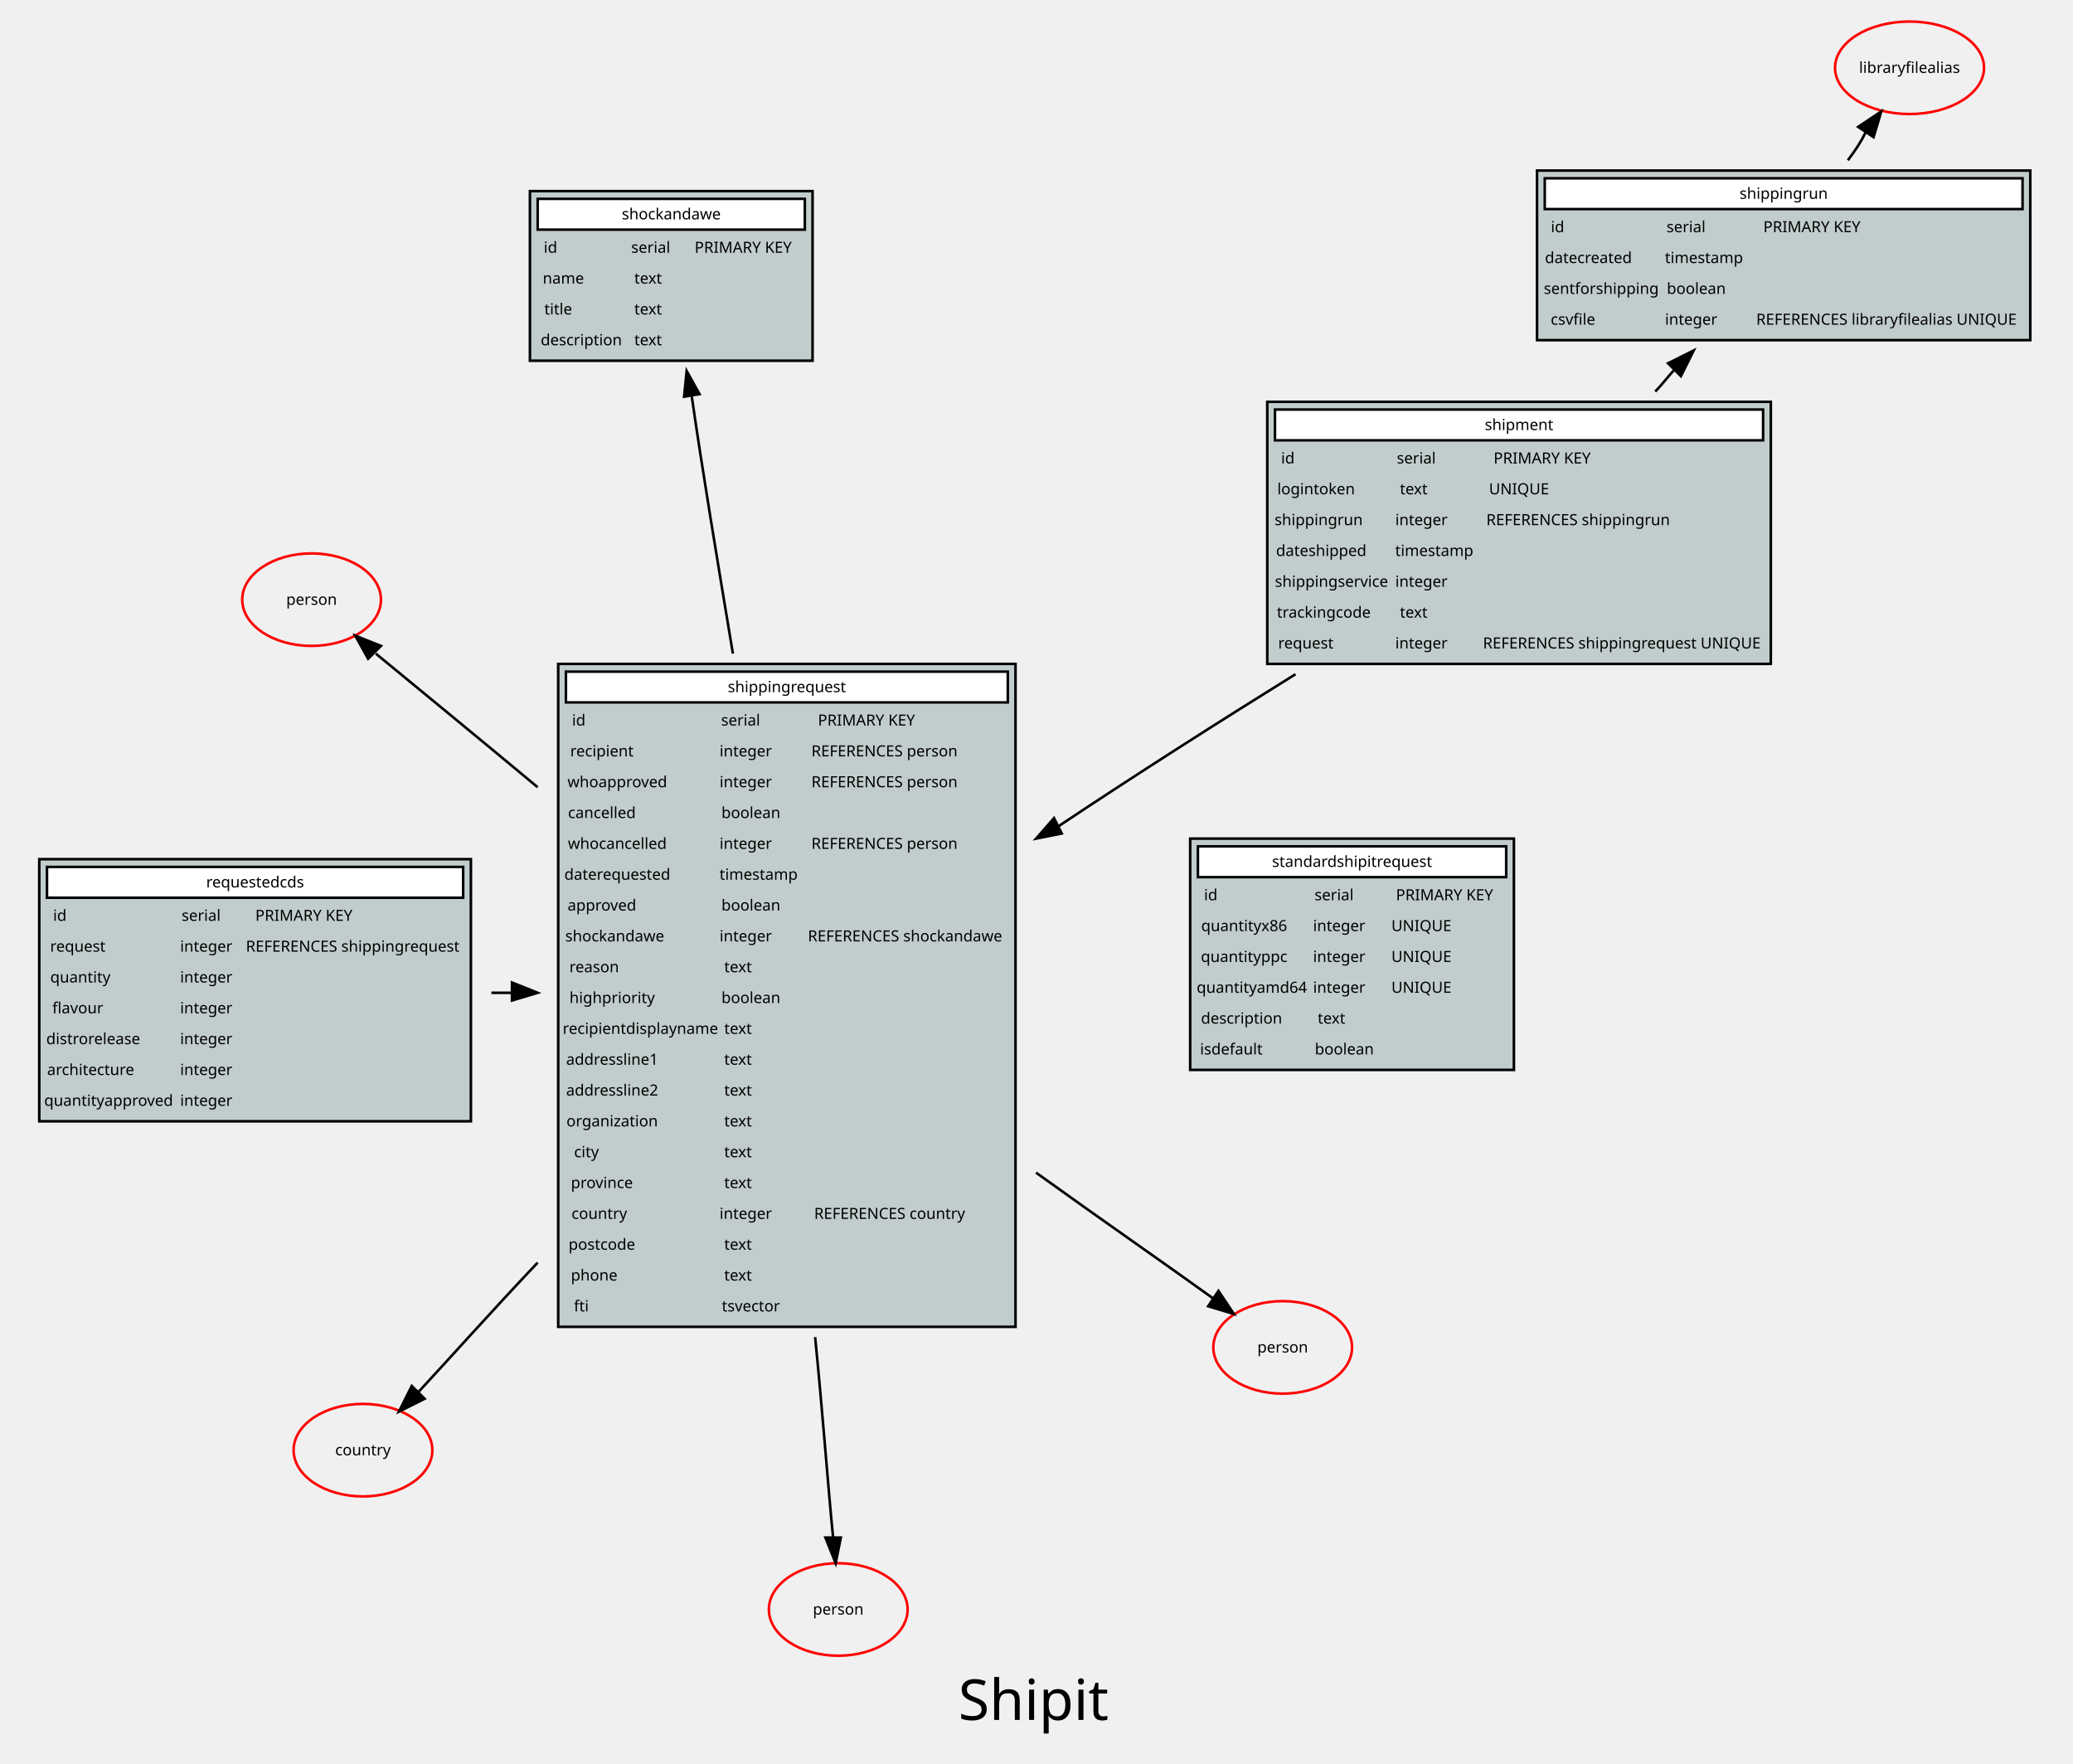
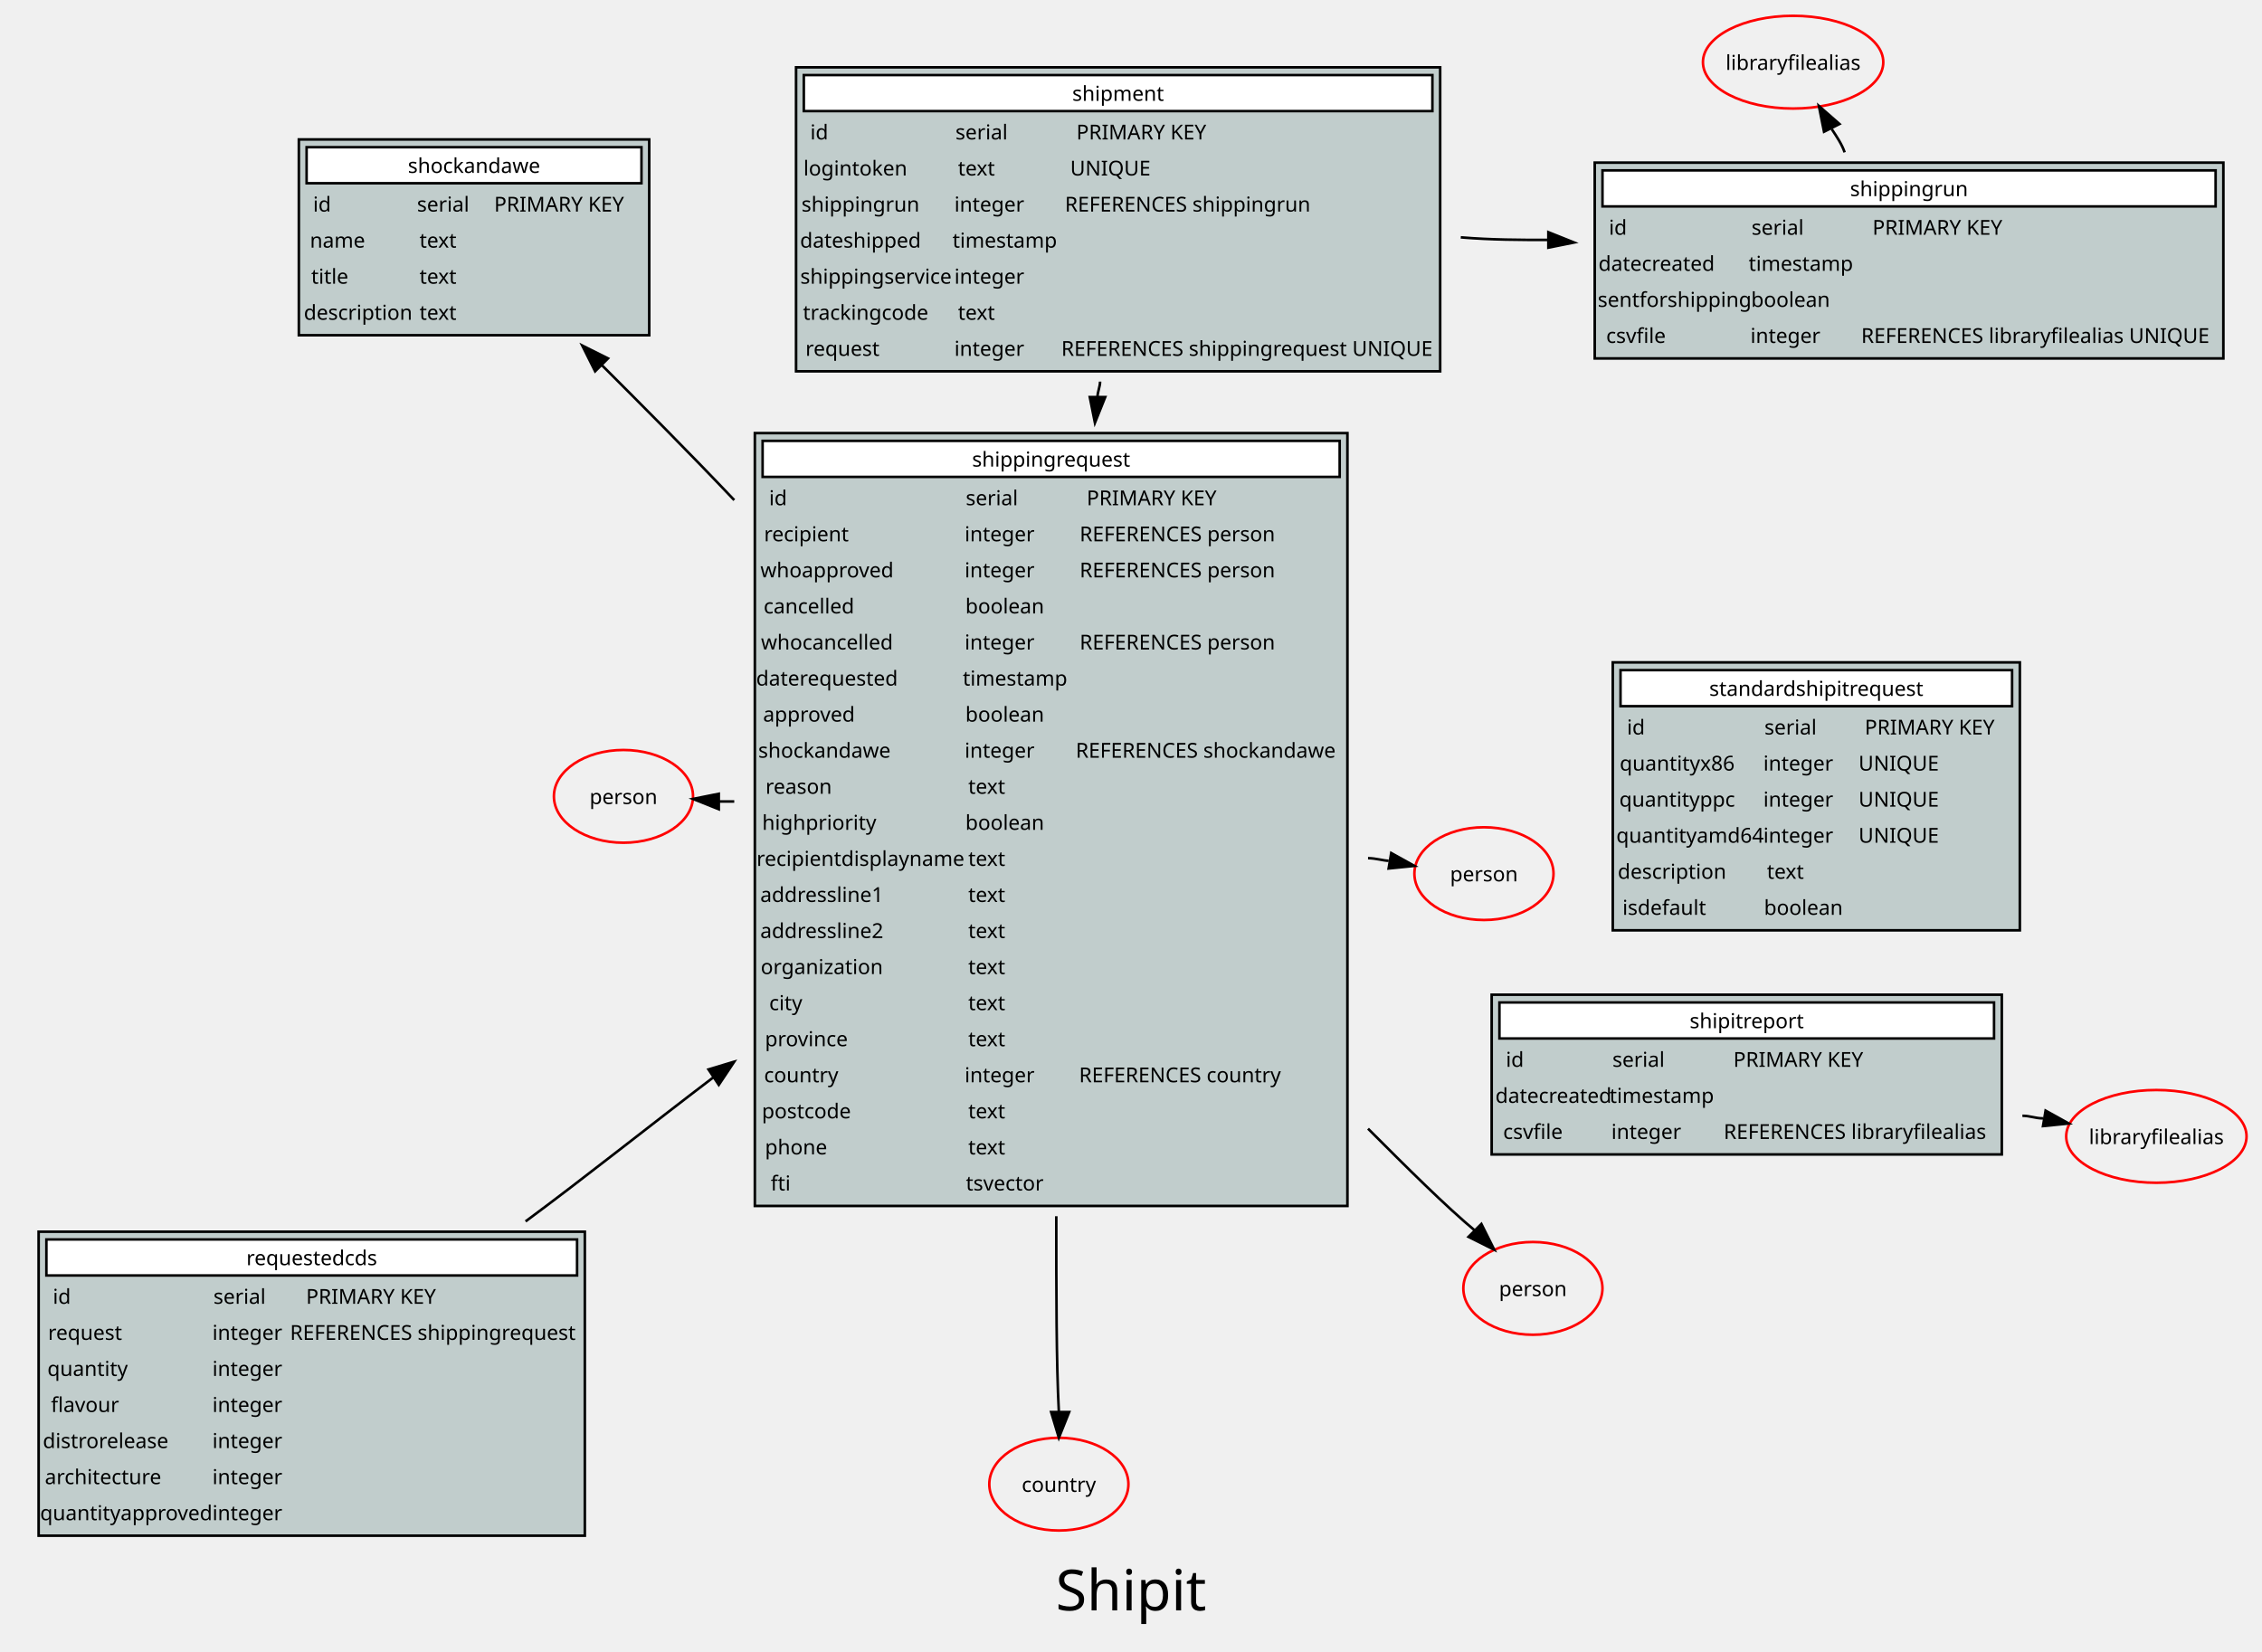
- <svg xmlns="http://www.w3.org/2000/svg" width="629px" height="535px" viewBox="-1 -1 628 534">
-   <g id="graph0" class="graph" transform="scale(0.778274)" style="font-family:Times-Roman;font-size:14.00;">
-     <text text-anchor="middle" style="font-size:22.00;" x="401" y="668">Shipit</text>
+ <svg xmlns="http://www.w3.org/2000/svg" width="879px" height="642px" viewBox="-1 -1 878 641">
+   <g id="graph0" class="graph" style="font-family:Times-Roman;font-size:14.00;">
+     <text text-anchor="middle" style="font-size:22.00;" x="438" y="624">Shipit</text>
    <g id="node1" class="node">
-       <polygon style="fill:#c1cdcc;stroke:#c1cdcc;" points="14,435 14,333 182,333 182,435 14,435" />
-       <polygon style="fill:white;stroke:white;" points="17,348 17,336 179,336 179,348 17,348" />
-       <text text-anchor="middle" style="font-size:6.00;" x="98" y="344">requestedcds</text>
-       <polygon style="fill:none;stroke:black;" points="17,348 17,336 179,336 179,348 17,348" />
-       <text text-anchor="middle" style="font-size:6.00;" x="22" y="357">id</text>
-       <text text-anchor="middle" style="font-size:6.00;" x="77" y="357">serial</text>
-       <text text-anchor="middle" style="font-size:6.00;" x="117" y="357"> PRIMARY KEY </text>
-       <text text-anchor="middle" style="font-size:6.00;" x="29" y="369">request</text>
-       <text text-anchor="middle" style="font-size:6.00;" x="79" y="369">integer</text>
-       <text text-anchor="middle" style="font-size:6.00;" x="136" y="369"> REFERENCES shippingrequest </text>
-       <text text-anchor="middle" style="font-size:6.00;" x="30" y="381">quantity</text>
-       <text text-anchor="middle" style="font-size:6.00;" x="79" y="381">integer</text>
-       <text text-anchor="middle" style="font-size:6.00;" x="29" y="393">flavour</text>
-       <text text-anchor="middle" style="font-size:6.00;" x="79" y="393">integer</text>
-       <text text-anchor="middle" style="font-size:6.00;" x="35" y="405">distrorelease</text>
-       <text text-anchor="middle" style="font-size:6.00;" x="79" y="405">integer</text>
-       <text text-anchor="middle" style="font-size:6.00;" x="34" y="417">architecture</text>
-       <text text-anchor="middle" style="font-size:6.00;" x="79" y="417">integer</text>
-       <text text-anchor="middle" style="font-size:6.00;" x="41" y="429">quantityapproved</text>
-       <text text-anchor="middle" style="font-size:6.00;" x="79" y="429">integer</text>
-       <polygon style="fill:none;stroke:black;" points="14,435 14,333 182,333 182,435 14,435" />
+       <polygon style="fill:#c1cdcc;stroke:#c1cdcc;" points="14,595 14,477 226,477 226,595 14,595" />
+       <polygon style="fill:white;stroke:white;" points="17,494 17,480 223,480 223,494 17,494" />
+       <text text-anchor="middle" style="font-size:8.00;" x="120" y="490">requestedcds</text>
+       <polygon style="fill:none;stroke:black;" points="17,494 17,480 223,480 223,494 17,494" />
+       <text text-anchor="middle" style="font-size:8.00;" x="23" y="505">id</text>
+       <text text-anchor="middle" style="font-size:8.00;" x="92" y="505">serial</text>
+       <text text-anchor="middle" style="font-size:8.00;" x="143" y="505"> PRIMARY KEY </text>
+       <text text-anchor="middle" style="font-size:8.00;" x="32" y="519">request</text>
+       <text text-anchor="middle" style="font-size:8.00;" x="95" y="519">integer</text>
+       <text text-anchor="middle" style="font-size:8.00;" x="167" y="519"> REFERENCES shippingrequest </text>
+       <text text-anchor="middle" style="font-size:8.00;" x="33" y="533">quantity</text>
+       <text text-anchor="middle" style="font-size:8.00;" x="95" y="533">integer</text>
+       <text text-anchor="middle" style="font-size:8.00;" x="32" y="547">flavour</text>
+       <text text-anchor="middle" style="font-size:8.00;" x="95" y="547">integer</text>
+       <text text-anchor="middle" style="font-size:8.00;" x="40" y="561">distrorelease</text>
+       <text text-anchor="middle" style="font-size:8.00;" x="95" y="561">integer</text>
+       <text text-anchor="middle" style="font-size:8.00;" x="39" y="575">architecture</text>
+       <text text-anchor="middle" style="font-size:8.00;" x="95" y="575">integer</text>
+       <text text-anchor="middle" style="font-size:8.00;" x="48" y="589">quantityapproved</text>
+       <text text-anchor="middle" style="font-size:8.00;" x="95" y="589">integer</text>
+       <polygon style="fill:none;stroke:black;" points="14,595 14,477 226,477 226,595 14,595" />
+     </g>
+     <g id="node4" class="node">
+       <polygon style="fill:#c1cdcc;stroke:#c1cdcc;" points="292,467 292,167 522,167 522,467 292,467" />
+       <polygon style="fill:white;stroke:white;" points="295,184 295,170 519,170 519,184 295,184" />
+       <text text-anchor="middle" style="font-size:8.00;" x="407" y="180">shippingrequest</text>
+       <polygon style="fill:none;stroke:black;" points="295,184 295,170 519,170 519,184 295,184" />
+       <text text-anchor="middle" style="font-size:8.00;" x="301" y="195">id</text>
+       <text text-anchor="middle" style="font-size:8.00;" x="384" y="195">serial</text>
+       <text text-anchor="middle" style="font-size:8.00;" x="446" y="195"> PRIMARY KEY </text>
+       <text text-anchor="middle" style="font-size:8.00;" x="312" y="209">recipient</text>
+       <text text-anchor="middle" style="font-size:8.00;" x="387" y="209">integer</text>
+       <text text-anchor="middle" style="font-size:8.00;" x="456" y="209"> REFERENCES person </text>
+       <text text-anchor="middle" style="font-size:8.00;" x="320" y="223">whoapproved</text>
+       <text text-anchor="middle" style="font-size:8.00;" x="387" y="223">integer</text>
+       <text text-anchor="middle" style="font-size:8.00;" x="456" y="223"> REFERENCES person </text>
+       <text text-anchor="middle" style="font-size:8.00;" x="313" y="237">cancelled</text>
+       <text text-anchor="middle" style="font-size:8.00;" x="389" y="237">boolean</text>
+       <text text-anchor="middle" style="font-size:8.00;" x="320" y="251">whocancelled</text>
+       <text text-anchor="middle" style="font-size:8.00;" x="387" y="251">integer</text>
+       <text text-anchor="middle" style="font-size:8.00;" x="456" y="251"> REFERENCES person </text>
+       <text text-anchor="middle" style="font-size:8.00;" x="320" y="265">daterequested</text>
+       <text text-anchor="middle" style="font-size:8.00;" x="393" y="265">timestamp</text>
+       <text text-anchor="middle" style="font-size:8.00;" x="313" y="279">approved</text>
+       <text text-anchor="middle" style="font-size:8.00;" x="389" y="279">boolean</text>
+       <text text-anchor="middle" style="font-size:8.00;" x="319" y="293">shockandawe</text>
+       <text text-anchor="middle" style="font-size:8.00;" x="387" y="293">integer</text>
+       <text text-anchor="middle" style="font-size:8.00;" x="467" y="293"> REFERENCES shockandawe </text>
+       <text text-anchor="middle" style="font-size:8.00;" x="309" y="307">reason</text>
+       <text text-anchor="middle" style="font-size:8.00;" x="382" y="307">text</text>
+       <text text-anchor="middle" style="font-size:8.00;" x="317" y="321">highpriority</text>
+       <text text-anchor="middle" style="font-size:8.00;" x="389" y="321">boolean</text>
+       <text text-anchor="middle" style="font-size:8.00;" x="333" y="335">recipientdisplayname</text>
+       <text text-anchor="middle" style="font-size:8.00;" x="382" y="335">text</text>
+       <text text-anchor="middle" style="font-size:8.00;" x="318" y="349">addressline1</text>
+       <text text-anchor="middle" style="font-size:8.00;" x="382" y="349">text</text>
+       <text text-anchor="middle" style="font-size:8.00;" x="318" y="363">addressline2</text>
+       <text text-anchor="middle" style="font-size:8.00;" x="382" y="363">text</text>
+       <text text-anchor="middle" style="font-size:8.00;" x="318" y="377">organization</text>
+       <text text-anchor="middle" style="font-size:8.00;" x="382" y="377">text</text>
+       <text text-anchor="middle" style="font-size:8.00;" x="304" y="391">city</text>
+       <text text-anchor="middle" style="font-size:8.00;" x="382" y="391">text</text>
+       <text text-anchor="middle" style="font-size:8.00;" x="312" y="405">province</text>
+       <text text-anchor="middle" style="font-size:8.00;" x="382" y="405">text</text>
+       <text text-anchor="middle" style="font-size:8.00;" x="310" y="419">country</text>
+       <text text-anchor="middle" style="font-size:8.00;" x="387" y="419">integer</text>
+       <text text-anchor="middle" style="font-size:8.00;" x="457" y="419"> REFERENCES country </text>
+       <text text-anchor="middle" style="font-size:8.00;" x="312" y="433">postcode</text>
+       <text text-anchor="middle" style="font-size:8.00;" x="382" y="433">text</text>
+       <text text-anchor="middle" style="font-size:8.00;" x="308" y="447">phone</text>
+       <text text-anchor="middle" style="font-size:8.00;" x="382" y="447">text</text>
+       <text text-anchor="middle" style="font-size:8.00;" x="302" y="461">fti</text>
+       <text text-anchor="middle" style="font-size:8.00;" x="389" y="461">tsvector</text>
+       <polygon style="fill:none;stroke:black;" points="292,467 292,167 522,167 522,467 292,467" />
+     </g>
+     <g id="edge2" class="edge">
+       <path style="fill:none;stroke:black;" d="M203,473C226,456 251,436 276,417" />
+       <polygon style="fill:black;stroke:black;" points="274,414 284,411 278,420 274,414" />
+     </g>
+     <g id="node2" class="node">
+       <polygon style="fill:#c1cdcc;stroke:#c1cdcc;" points="578,447 578,385 776,385 776,447 578,447" />
+       <polygon style="fill:white;stroke:white;" points="581,402 581,388 773,388 773,402 581,402" />
+       <text text-anchor="middle" style="font-size:8.00;" x="677" y="398">shipitreport</text>
+       <polygon style="fill:none;stroke:black;" points="581,402 581,388 773,388 773,402 581,402" />
+       <text text-anchor="middle" style="font-size:8.00;" x="587" y="413">id</text>
+       <text text-anchor="middle" style="font-size:8.00;" x="635" y="413">serial</text>
+       <text text-anchor="middle" style="font-size:8.00;" x="697" y="413"> PRIMARY KEY </text>
+       <text text-anchor="middle" style="font-size:8.00;" x="602" y="427">datecreated</text>
+       <text text-anchor="middle" style="font-size:8.00;" x="644" y="427">timestamp</text>
+       <text text-anchor="middle" style="font-size:8.00;" x="594" y="441">csvfile</text>
+       <text text-anchor="middle" style="font-size:8.00;" x="638" y="441">integer</text>
+       <text text-anchor="middle" style="font-size:8.00;" x="719" y="441"> REFERENCES libraryfilealias </text>
+       <polygon style="fill:none;stroke:black;" points="578,447 578,385 776,385 776,447 578,447" />
+     </g>
+     <g id="node9" class="node">
+       <ellipse cx="836" cy="440" rx="35" ry="18" style="fill:none;stroke:red;" />
+       <text text-anchor="middle" style="font-size:8.00;" x="836" y="443">libraryfilealias</text>
+     </g>
+     <g id="edge4" class="edge">
+       <path style="fill:none;stroke:black;" d="M784,432C787,432 789,433 792,433" />
+       <polygon style="fill:black;stroke:black;" points="793,430 802,435 792,436 793,430" />
    </g>
    <g id="node3" class="node">
-       <polygon style="fill:#c1cdcc;stroke:#c1cdcc;" points="216,515 216,257 394,257 394,515 216,515" />
-       <polygon style="fill:white;stroke:white;" points="219,272 219,260 391,260 391,272 219,272" />
-       <text text-anchor="middle" style="font-size:6.00;" x="305" y="268">shippingrequest</text>
-       <polygon style="fill:none;stroke:black;" points="219,272 219,260 391,260 391,272 219,272" />
-       <text text-anchor="middle" style="font-size:6.00;" x="224" y="281">id</text>
-       <text text-anchor="middle" style="font-size:6.00;" x="287" y="281">serial</text>
-       <text text-anchor="middle" style="font-size:6.00;" x="336" y="281"> PRIMARY KEY </text>
-       <text text-anchor="middle" style="font-size:6.00;" x="233" y="293">recipient</text>
-       <text text-anchor="middle" style="font-size:6.00;" x="289" y="293">integer</text>
-       <text text-anchor="middle" style="font-size:6.00;" x="343" y="293"> REFERENCES person </text>
-       <text text-anchor="middle" style="font-size:6.00;" x="239" y="305">whoapproved</text>
-       <text text-anchor="middle" style="font-size:6.00;" x="289" y="305">integer</text>
-       <text text-anchor="middle" style="font-size:6.00;" x="343" y="305"> REFERENCES person </text>
-       <text text-anchor="middle" style="font-size:6.00;" x="233" y="317">cancelled</text>
-       <text text-anchor="middle" style="font-size:6.00;" x="291" y="317">boolean</text>
-       <text text-anchor="middle" style="font-size:6.00;" x="239" y="329">whocancelled</text>
-       <text text-anchor="middle" style="font-size:6.00;" x="289" y="329">integer</text>
-       <text text-anchor="middle" style="font-size:6.00;" x="343" y="329"> REFERENCES person </text>
-       <text text-anchor="middle" style="font-size:6.00;" x="239" y="341">daterequested</text>
-       <text text-anchor="middle" style="font-size:6.00;" x="294" y="341">timestamp</text>
-       <text text-anchor="middle" style="font-size:6.00;" x="233" y="353">approved</text>
-       <text text-anchor="middle" style="font-size:6.00;" x="291" y="353">boolean</text>
-       <text text-anchor="middle" style="font-size:6.00;" x="238" y="365">shockandawe</text>
-       <text text-anchor="middle" style="font-size:6.00;" x="289" y="365">integer</text>
-       <text text-anchor="middle" style="font-size:6.00;" x="351" y="365"> REFERENCES shockandawe </text>
-       <text text-anchor="middle" style="font-size:6.00;" x="230" y="377">reason</text>
-       <text text-anchor="middle" style="font-size:6.00;" x="286" y="377">text</text>
-       <text text-anchor="middle" style="font-size:6.00;" x="237" y="389">highpriority</text>
-       <text text-anchor="middle" style="font-size:6.00;" x="291" y="389">boolean</text>
-       <text text-anchor="middle" style="font-size:6.00;" x="248" y="401">recipientdisplayname</text>
-       <text text-anchor="middle" style="font-size:6.00;" x="286" y="401">text</text>
-       <text text-anchor="middle" style="font-size:6.00;" x="237" y="413">addressline1</text>
-       <text text-anchor="middle" style="font-size:6.00;" x="286" y="413">text</text>
-       <text text-anchor="middle" style="font-size:6.00;" x="237" y="425">addressline2</text>
-       <text text-anchor="middle" style="font-size:6.00;" x="286" y="425">text</text>
-       <text text-anchor="middle" style="font-size:6.00;" x="237" y="437">organization</text>
-       <text text-anchor="middle" style="font-size:6.00;" x="286" y="437">text</text>
-       <text text-anchor="middle" style="font-size:6.00;" x="227" y="449">city</text>
-       <text text-anchor="middle" style="font-size:6.00;" x="286" y="449">text</text>
-       <text text-anchor="middle" style="font-size:6.00;" x="233" y="461">province</text>
-       <text text-anchor="middle" style="font-size:6.00;" x="286" y="461">text</text>
-       <text text-anchor="middle" style="font-size:6.00;" x="232" y="473">country</text>
-       <text text-anchor="middle" style="font-size:6.00;" x="289" y="473">integer</text>
-       <text text-anchor="middle" style="font-size:6.00;" x="345" y="473"> REFERENCES country </text>
-       <text text-anchor="middle" style="font-size:6.00;" x="233" y="485">postcode</text>
-       <text text-anchor="middle" style="font-size:6.00;" x="286" y="485">text</text>
-       <text text-anchor="middle" style="font-size:6.00;" x="230" y="497">phone</text>
-       <text text-anchor="middle" style="font-size:6.00;" x="286" y="497">text</text>
-       <text text-anchor="middle" style="font-size:6.00;" x="225" y="509">fti</text>
-       <text text-anchor="middle" style="font-size:6.00;" x="291" y="509">tsvector</text>
-       <polygon style="fill:none;stroke:black;" points="216,515 216,257 394,257 394,515 216,515" />
-     </g>
-     <g id="edge2" class="edge">
-       <path style="fill:none;stroke:black;" d="M190,385C193,385 195,385 198,385" />
-       <polygon style="fill:black;stroke:black;" points="198,381 208,385 198,388 198,381" />
-     </g>
-     <g id="node2" class="node">
-       <polygon style="fill:#c1cdcc;stroke:#c1cdcc;" points="492,257 492,155 688,155 688,257 492,257" />
-       <polygon style="fill:white;stroke:white;" points="495,170 495,158 685,158 685,170 495,170" />
-       <text text-anchor="middle" style="font-size:6.00;" x="590" y="166">shipment</text>
-       <polygon style="fill:none;stroke:black;" points="495,170 495,158 685,158 685,170 495,170" />
-       <text text-anchor="middle" style="font-size:6.00;" x="500" y="179">id</text>
-       <text text-anchor="middle" style="font-size:6.00;" x="550" y="179">serial</text>
-       <text text-anchor="middle" style="font-size:6.00;" x="599" y="179"> PRIMARY KEY </text>
-       <text text-anchor="middle" style="font-size:6.00;" x="511" y="191">logintoken</text>
-       <text text-anchor="middle" style="font-size:6.00;" x="549" y="191">text</text>
-       <text text-anchor="middle" style="font-size:6.00;" x="590" y="191"> UNIQUE </text>
-       <text text-anchor="middle" style="font-size:6.00;" x="512" y="203">shippingrun</text>
-       <text text-anchor="middle" style="font-size:6.00;" x="552" y="203">integer</text>
-       <text text-anchor="middle" style="font-size:6.00;" x="613" y="203"> REFERENCES shippingrun </text>
-       <text text-anchor="middle" style="font-size:6.00;" x="513" y="215">dateshipped</text>
-       <text text-anchor="middle" style="font-size:6.00;" x="557" y="215">timestamp</text>
-       <text text-anchor="middle" style="font-size:6.00;" x="517" y="227">shippingservice</text>
-       <text text-anchor="middle" style="font-size:6.00;" x="552" y="227">integer</text>
-       <text text-anchor="middle" style="font-size:6.00;" x="514" y="239">trackingcode</text>
-       <text text-anchor="middle" style="font-size:6.00;" x="549" y="239">text</text>
-       <text text-anchor="middle" style="font-size:6.00;" x="507" y="251">request</text>
-       <text text-anchor="middle" style="font-size:6.00;" x="552" y="251">integer</text>
-       <text text-anchor="middle" style="font-size:6.00;" x="630" y="251"> REFERENCES shippingrequest UNIQUE </text>
-       <polygon style="fill:none;stroke:black;" points="492,257 492,155 688,155 688,257 492,257" />
+       <polygon style="fill:#c1cdcc;stroke:#c1cdcc;" points="308,143 308,25 558,25 558,143 308,143" />
+       <polygon style="fill:white;stroke:white;" points="311,42 311,28 555,28 555,42 311,42" />
+       <text text-anchor="middle" style="font-size:8.00;" x="433" y="38">shipment</text>
+       <polygon style="fill:none;stroke:black;" points="311,42 311,28 555,28 555,42 311,42" />
+       <text text-anchor="middle" style="font-size:8.00;" x="317" y="53">id</text>
+       <text text-anchor="middle" style="font-size:8.00;" x="380" y="53">serial</text>
+       <text text-anchor="middle" style="font-size:8.00;" x="442" y="53"> PRIMARY KEY </text>
+       <text text-anchor="middle" style="font-size:8.00;" x="331" y="67">logintoken</text>
+       <text text-anchor="middle" style="font-size:8.00;" x="378" y="67">text</text>
+       <text text-anchor="middle" style="font-size:8.00;" x="430" y="67"> UNIQUE </text>
+       <text text-anchor="middle" style="font-size:8.00;" x="333" y="81">shippingrun</text>
+       <text text-anchor="middle" style="font-size:8.00;" x="383" y="81">integer</text>
+       <text text-anchor="middle" style="font-size:8.00;" x="460" y="81"> REFERENCES shippingrun </text>
+       <text text-anchor="middle" style="font-size:8.00;" x="333" y="95">dateshipped</text>
+       <text text-anchor="middle" style="font-size:8.00;" x="389" y="95">timestamp</text>
+       <text text-anchor="middle" style="font-size:8.00;" x="339" y="109">shippingservice</text>
+       <text text-anchor="middle" style="font-size:8.00;" x="383" y="109">integer</text>
+       <text text-anchor="middle" style="font-size:8.00;" x="335" y="123">trackingcode</text>
+       <text text-anchor="middle" style="font-size:8.00;" x="378" y="123">text</text>
+       <text text-anchor="middle" style="font-size:8.00;" x="326" y="137">request</text>
+       <text text-anchor="middle" style="font-size:8.00;" x="383" y="137">integer</text>
+       <text text-anchor="middle" style="font-size:8.00;" x="483" y="137"> REFERENCES shippingrequest UNIQUE </text>
+       <polygon style="fill:none;stroke:black;" points="308,143 308,25 558,25 558,143 308,143" />
+     </g>
+     <g id="edge8" class="edge">
+       <path style="fill:none;stroke:black;" d="M426,147C426,149 425,151 425,153" />
+       <polygon style="fill:black;stroke:black;" points="428,153 424,163 422,153 428,153" />
+     </g>
+     <g id="node5" class="node">
+       <polygon style="fill:#c1cdcc;stroke:#c1cdcc;" points="618,138 618,62 862,62 862,138 618,138" />
+       <polygon style="fill:white;stroke:white;" points="621,79 621,65 859,65 859,79 621,79" />
+       <text text-anchor="middle" style="font-size:8.00;" x="740" y="75">shippingrun</text>
+       <polygon style="fill:none;stroke:black;" points="621,79 621,65 859,65 859,79 621,79" />
+       <text text-anchor="middle" style="font-size:8.00;" x="627" y="90">id</text>
+       <text text-anchor="middle" style="font-size:8.00;" x="689" y="90">serial</text>
+       <text text-anchor="middle" style="font-size:8.00;" x="751" y="90"> PRIMARY KEY </text>
+       <text text-anchor="middle" style="font-size:8.00;" x="642" y="104">datecreated</text>
+       <text text-anchor="middle" style="font-size:8.00;" x="698" y="104">timestamp</text>
+       <text text-anchor="middle" style="font-size:8.00;" x="649" y="118">sentforshipping</text>
+       <text text-anchor="middle" style="font-size:8.00;" x="694" y="118">boolean</text>
+       <text text-anchor="middle" style="font-size:8.00;" x="634" y="132">csvfile</text>
+       <text text-anchor="middle" style="font-size:8.00;" x="692" y="132">integer</text>
+       <text text-anchor="middle" style="font-size:8.00;" x="789" y="132"> REFERENCES libraryfilealias UNIQUE </text>
+       <polygon style="fill:none;stroke:black;" points="618,138 618,62 862,62 862,138 618,138" />
    </g>
    <g id="edge6" class="edge">
-       <path style="fill:none;stroke:black;" d="M503,261C474,279 441,300 411,320" />
-       <polygon style="fill:black;stroke:black;" points="412,323 402,325 409,317 412,323" />
-     </g>
-     <g id="node4" class="node">
-       <polygon style="fill:#c1cdcc;stroke:#c1cdcc;" points="597,131 597,65 789,65 789,131 597,131" />
-       <polygon style="fill:white;stroke:white;" points="600,80 600,68 786,68 786,80 600,80" />
-       <text text-anchor="middle" style="font-size:6.00;" x="693" y="76">shippingrun</text>
-       <polygon style="fill:none;stroke:black;" points="600,80 600,68 786,68 786,80 600,80" />
-       <text text-anchor="middle" style="font-size:6.00;" x="605" y="89">id</text>
-       <text text-anchor="middle" style="font-size:6.00;" x="655" y="89">serial</text>
-       <text text-anchor="middle" style="font-size:6.00;" x="704" y="89"> PRIMARY KEY </text>
-       <text text-anchor="middle" style="font-size:6.00;" x="617" y="101">datecreated</text>
-       <text text-anchor="middle" style="font-size:6.00;" x="662" y="101">timestamp</text>
-       <text text-anchor="middle" style="font-size:6.00;" x="622" y="113">sentforshipping</text>
-       <text text-anchor="middle" style="font-size:6.00;" x="659" y="113">boolean</text>
-       <text text-anchor="middle" style="font-size:6.00;" x="611" y="125">csvfile</text>
-       <text text-anchor="middle" style="font-size:6.00;" x="657" y="125">integer</text>
-       <text text-anchor="middle" style="font-size:6.00;" x="733" y="125"> REFERENCES libraryfilealias UNIQUE </text>
-       <polygon style="fill:none;stroke:black;" points="597,131 597,65 789,65 789,131 597,131" />
-     </g>
-     <g id="edge4" class="edge">
-       <path style="fill:none;stroke:black;" d="M643,151C646,148 648,145 651,142" />
-       <polygon style="fill:black;stroke:black;" points="648,140 658,135 653,145 648,140" />
-     </g>
-     <g id="node5" class="node">
-       <polygon style="fill:#c1cdcc;stroke:#c1cdcc;" points="205,139 205,73 315,73 315,139 205,139" />
-       <polygon style="fill:white;stroke:white;" points="208,88 208,76 312,76 312,88 208,88" />
-       <text text-anchor="middle" style="font-size:6.00;" x="260" y="84">shockandawe</text>
-       <polygon style="fill:none;stroke:black;" points="208,88 208,76 312,76 312,88 208,88" />
-       <text text-anchor="middle" style="font-size:6.00;" x="213" y="97">id</text>
-       <text text-anchor="middle" style="font-size:6.00;" x="252" y="97">serial</text>
-       <text text-anchor="middle" style="font-size:6.00;" x="288" y="97"> PRIMARY KEY </text>
-       <text text-anchor="middle" style="font-size:6.00;" x="218" y="109">name</text>
-       <text text-anchor="middle" style="font-size:6.00;" x="251" y="109">text</text>
-       <text text-anchor="middle" style="font-size:6.00;" x="216" y="121">title</text>
-       <text text-anchor="middle" style="font-size:6.00;" x="251" y="121">text</text>
-       <text text-anchor="middle" style="font-size:6.00;" x="225" y="133">description</text>
-       <text text-anchor="middle" style="font-size:6.00;" x="251" y="133">text</text>
-       <polygon style="fill:none;stroke:black;" points="205,139 205,73 315,73 315,139 205,139" />
+       <path style="fill:none;stroke:black;" d="M566,91C578,92 589,92 600,92" />
+       <polygon style="fill:black;stroke:black;" points="600,89 610,93 600,95 600,89" />
+     </g>
+     <g id="node6" class="node">
+       <polygon style="fill:#c1cdcc;stroke:#c1cdcc;" points="115,129 115,53 251,53 251,129 115,129" />
+       <polygon style="fill:white;stroke:white;" points="118,70 118,56 248,56 248,70 118,70" />
+       <text text-anchor="middle" style="font-size:8.00;" x="183" y="66">shockandawe</text>
+       <polygon style="fill:none;stroke:black;" points="118,70 118,56 248,56 248,70 118,70" />
+       <text text-anchor="middle" style="font-size:8.00;" x="124" y="81">id</text>
+       <text text-anchor="middle" style="font-size:8.00;" x="171" y="81">serial</text>
+       <text text-anchor="middle" style="font-size:8.00;" x="216" y="81"> PRIMARY KEY </text>
+       <text text-anchor="middle" style="font-size:8.00;" x="130" y="95">name</text>
+       <text text-anchor="middle" style="font-size:8.00;" x="169" y="95">text</text>
+       <text text-anchor="middle" style="font-size:8.00;" x="127" y="109">title</text>
+       <text text-anchor="middle" style="font-size:8.00;" x="169" y="109">text</text>
+       <text text-anchor="middle" style="font-size:8.00;" x="138" y="123">description</text>
+       <text text-anchor="middle" style="font-size:8.00;" x="169" y="123">text</text>
+       <polygon style="fill:none;stroke:black;" points="115,129 115,53 251,53 251,129 115,129" />
+     </g>
+     <g id="edge16" class="edge">
+       <path style="fill:none;stroke:black;" d="M284,193C266,174 248,156 232,140" />
+       <polygon style="fill:black;stroke:black;" points="230,143 225,133 235,138 230,143" />
+     </g>
+     <g id="node13" class="node">
+       <ellipse cx="241" cy="308" rx="27" ry="18" style="fill:none;stroke:red;" />
+       <text text-anchor="middle" style="font-size:8.00;" x="241" y="311">person</text>
+     </g>
+     <g id="edge10" class="edge">
+       <path style="fill:none;stroke:black;" d="M284,310C282,310 280,310 278,310" />
+       <polygon style="fill:black;stroke:black;" points="278,313 268,309 278,307 278,313" />
+     </g>
+     <g id="node15" class="node">
+       <ellipse cx="594" cy="499" rx="27" ry="18" style="fill:none;stroke:red;" />
+       <text text-anchor="middle" style="font-size:8.00;" x="594" y="502">person</text>
+     </g>
+     <g id="edge12" class="edge">
+       <path style="fill:none;stroke:black;" d="M530,437C545,452 560,467 572,477" />
+       <polygon style="fill:black;stroke:black;" points="574,474 579,484 569,479 574,474" />
+     </g>
+     <g id="node17" class="node">
+       <ellipse cx="575" cy="338" rx="27" ry="18" style="fill:none;stroke:red;" />
+       <text text-anchor="middle" style="font-size:8.00;" x="575" y="341">person</text>
    </g>
    <g id="edge14" class="edge">
-       <path style="fill:none;stroke:black;" d="M284,253C278,217 272,181 268,153" />
-       <polygon style="fill:black;stroke:black;" points="265,153 266,143 271,152 265,153" />
-     </g>
-     <g id="node10" class="node">
-       <ellipse cx="120" cy="232" rx="27" ry="18" style="fill:none;stroke:red;" />
-       <text text-anchor="middle" style="font-size:6.00;" x="120" y="234">person</text>
-     </g>
-     <g id="edge8" class="edge">
-       <path style="fill:none;stroke:black;" d="M208,305C184,285 162,267 145,253" />
-       <polygon style="fill:black;stroke:black;" points="142,255 137,246 147,250 142,255" />
-     </g>
-     <g id="node12" class="node">
-       <ellipse cx="325" cy="625" rx="27" ry="18" style="fill:none;stroke:red;" />
-       <text text-anchor="middle" style="font-size:6.00;" x="325" y="627">person</text>
-     </g>
-     <g id="edge10" class="edge">
-       <path style="fill:none;stroke:black;" d="M316,519C319,549 321,577 323,597" />
-       <polygon style="fill:black;stroke:black;" points="326,597 324,607 320,597 326,597" />
-     </g>
-     <g id="node14" class="node">
-       <ellipse cx="498" cy="523" rx="27" ry="18" style="fill:none;stroke:red;" />
-       <text text-anchor="middle" style="font-size:6.00;" x="498" y="525">person</text>
-     </g>
-     <g id="edge12" class="edge">
-       <path style="fill:none;stroke:black;" d="M402,455C427,473 453,491 471,504" />
-       <polygon style="fill:black;stroke:black;" points="473,501 479,510 469,507 473,501" />
-     </g>
-     <g id="node17" class="node">
-       <ellipse cx="140" cy="563" rx="27" ry="18" style="fill:none;stroke:red;" />
-       <text text-anchor="middle" style="font-size:6.00;" x="140" y="565">country</text>
-     </g>
-     <g id="edge16" class="edge">
-       <path style="fill:none;stroke:black;" d="M208,490C190,509 174,527 161,541" />
-       <polygon style="fill:black;stroke:black;" points="164,543 154,548 159,538 164,543" />
-     </g>
-     <g id="node19" class="node">
-       <ellipse cx="742" cy="25" rx="29" ry="18" style="fill:none;stroke:red;" />
-       <text text-anchor="middle" style="font-size:6.00;" x="742" y="27">libraryfilealias</text>
+       <path style="fill:none;stroke:black;" d="M530,332C533,332 536,333 538,333" />
+       <polygon style="fill:black;stroke:black;" points="539,330 548,335 538,336 539,330" />
+     </g>
+     <g id="node20" class="node">
+       <ellipse cx="410" cy="575" rx="27" ry="18" style="fill:none;stroke:red;" />
+       <text text-anchor="middle" style="font-size:8.00;" x="410" y="578">country</text>
    </g>
    <g id="edge18" class="edge">
-       <path style="fill:none;stroke:black;" d="M718,61C721,57 723,54 725,50" />
-       <polygon style="fill:black;stroke:black;" points="722,48 731,42 728,52 722,48" />
-     </g>
-     <g id="node6" class="node">
-       <polygon style="fill:#c1cdcc;stroke:#c1cdcc;" points="462,415 462,325 588,325 588,415 462,415" />
-       <polygon style="fill:white;stroke:white;" points="465,340 465,328 585,328 585,340 465,340" />
-       <text text-anchor="middle" style="font-size:6.00;" x="525" y="336">standardshipitrequest</text>
-       <polygon style="fill:none;stroke:black;" points="465,340 465,328 585,328 585,340 465,340" />
-       <text text-anchor="middle" style="font-size:6.00;" x="470" y="349">id</text>
-       <text text-anchor="middle" style="font-size:6.00;" x="518" y="349">serial</text>
-       <text text-anchor="middle" style="font-size:6.00;" x="561" y="349"> PRIMARY KEY </text>
-       <text text-anchor="middle" style="font-size:6.00;" x="483" y="361">quantityx86</text>
-       <text text-anchor="middle" style="font-size:6.00;" x="520" y="361">integer</text>
-       <text text-anchor="middle" style="font-size:6.00;" x="552" y="361"> UNIQUE </text>
-       <text text-anchor="middle" style="font-size:6.00;" x="483" y="373">quantityppc</text>
-       <text text-anchor="middle" style="font-size:6.00;" x="520" y="373">integer</text>
-       <text text-anchor="middle" style="font-size:6.00;" x="552" y="373"> UNIQUE </text>
-       <text text-anchor="middle" style="font-size:6.00;" x="486" y="385">quantityamd64</text>
-       <text text-anchor="middle" style="font-size:6.00;" x="520" y="385">integer</text>
-       <text text-anchor="middle" style="font-size:6.00;" x="552" y="385"> UNIQUE </text>
-       <text text-anchor="middle" style="font-size:6.00;" x="482" y="397">description</text>
-       <text text-anchor="middle" style="font-size:6.00;" x="517" y="397">text</text>
-       <text text-anchor="middle" style="font-size:6.00;" x="478" y="409">isdefault</text>
-       <text text-anchor="middle" style="font-size:6.00;" x="522" y="409">boolean</text>
-       <polygon style="fill:none;stroke:black;" points="462,415 462,325 588,325 588,415 462,415" />
+       <path style="fill:none;stroke:black;" d="M409,471C409,500 409,528 410,547" />
+       <polygon style="fill:black;stroke:black;" points="414,547 410,557 407,547 414,547" />
+     </g>
+     <g id="node22" class="node">
+       <ellipse cx="695" cy="23" rx="35" ry="18" style="fill:none;stroke:red;" />
+       <text text-anchor="middle" style="font-size:8.00;" x="695" y="26">libraryfilealias</text>
+     </g>
+     <g id="edge20" class="edge">
+       <path style="fill:none;stroke:black;" d="M715,58C714,55 712,52 710,49" />
+       <polygon style="fill:black;stroke:black;" points="707,50 705,40 713,47 707,50" />
+     </g>
+     <g id="node7" class="node">
+       <polygon style="fill:#c1cdcc;stroke:#c1cdcc;" points="625,360 625,256 783,256 783,360 625,360" />
+       <polygon style="fill:white;stroke:white;" points="628,273 628,259 780,259 780,273 628,273" />
+       <text text-anchor="middle" style="font-size:8.00;" x="704" y="269">standardshipitrequest</text>
+       <polygon style="fill:none;stroke:black;" points="628,273 628,259 780,259 780,273 628,273" />
+       <text text-anchor="middle" style="font-size:8.00;" x="634" y="284">id</text>
+       <text text-anchor="middle" style="font-size:8.00;" x="694" y="284">serial</text>
+       <text text-anchor="middle" style="font-size:8.00;" x="748" y="284"> PRIMARY KEY </text>
+       <text text-anchor="middle" style="font-size:8.00;" x="650" y="298">quantityx86</text>
+       <text text-anchor="middle" style="font-size:8.00;" x="697" y="298">integer</text>
+       <text text-anchor="middle" style="font-size:8.00;" x="736" y="298"> UNIQUE </text>
+       <text text-anchor="middle" style="font-size:8.00;" x="650" y="312">quantityppc</text>
+       <text text-anchor="middle" style="font-size:8.00;" x="697" y="312">integer</text>
+       <text text-anchor="middle" style="font-size:8.00;" x="736" y="312"> UNIQUE </text>
+       <text text-anchor="middle" style="font-size:8.00;" x="655" y="326">quantityamd64</text>
+       <text text-anchor="middle" style="font-size:8.00;" x="697" y="326">integer</text>
+       <text text-anchor="middle" style="font-size:8.00;" x="736" y="326"> UNIQUE </text>
+       <text text-anchor="middle" style="font-size:8.00;" x="648" y="340">description</text>
+       <text text-anchor="middle" style="font-size:8.00;" x="692" y="340">text</text>
+       <text text-anchor="middle" style="font-size:8.00;" x="645" y="354">isdefault</text>
+       <text text-anchor="middle" style="font-size:8.00;" x="699" y="354">boolean</text>
+       <polygon style="fill:none;stroke:black;" points="625,360 625,256 783,256 783,360 625,360" />
    </g>
  </g>
</svg>
